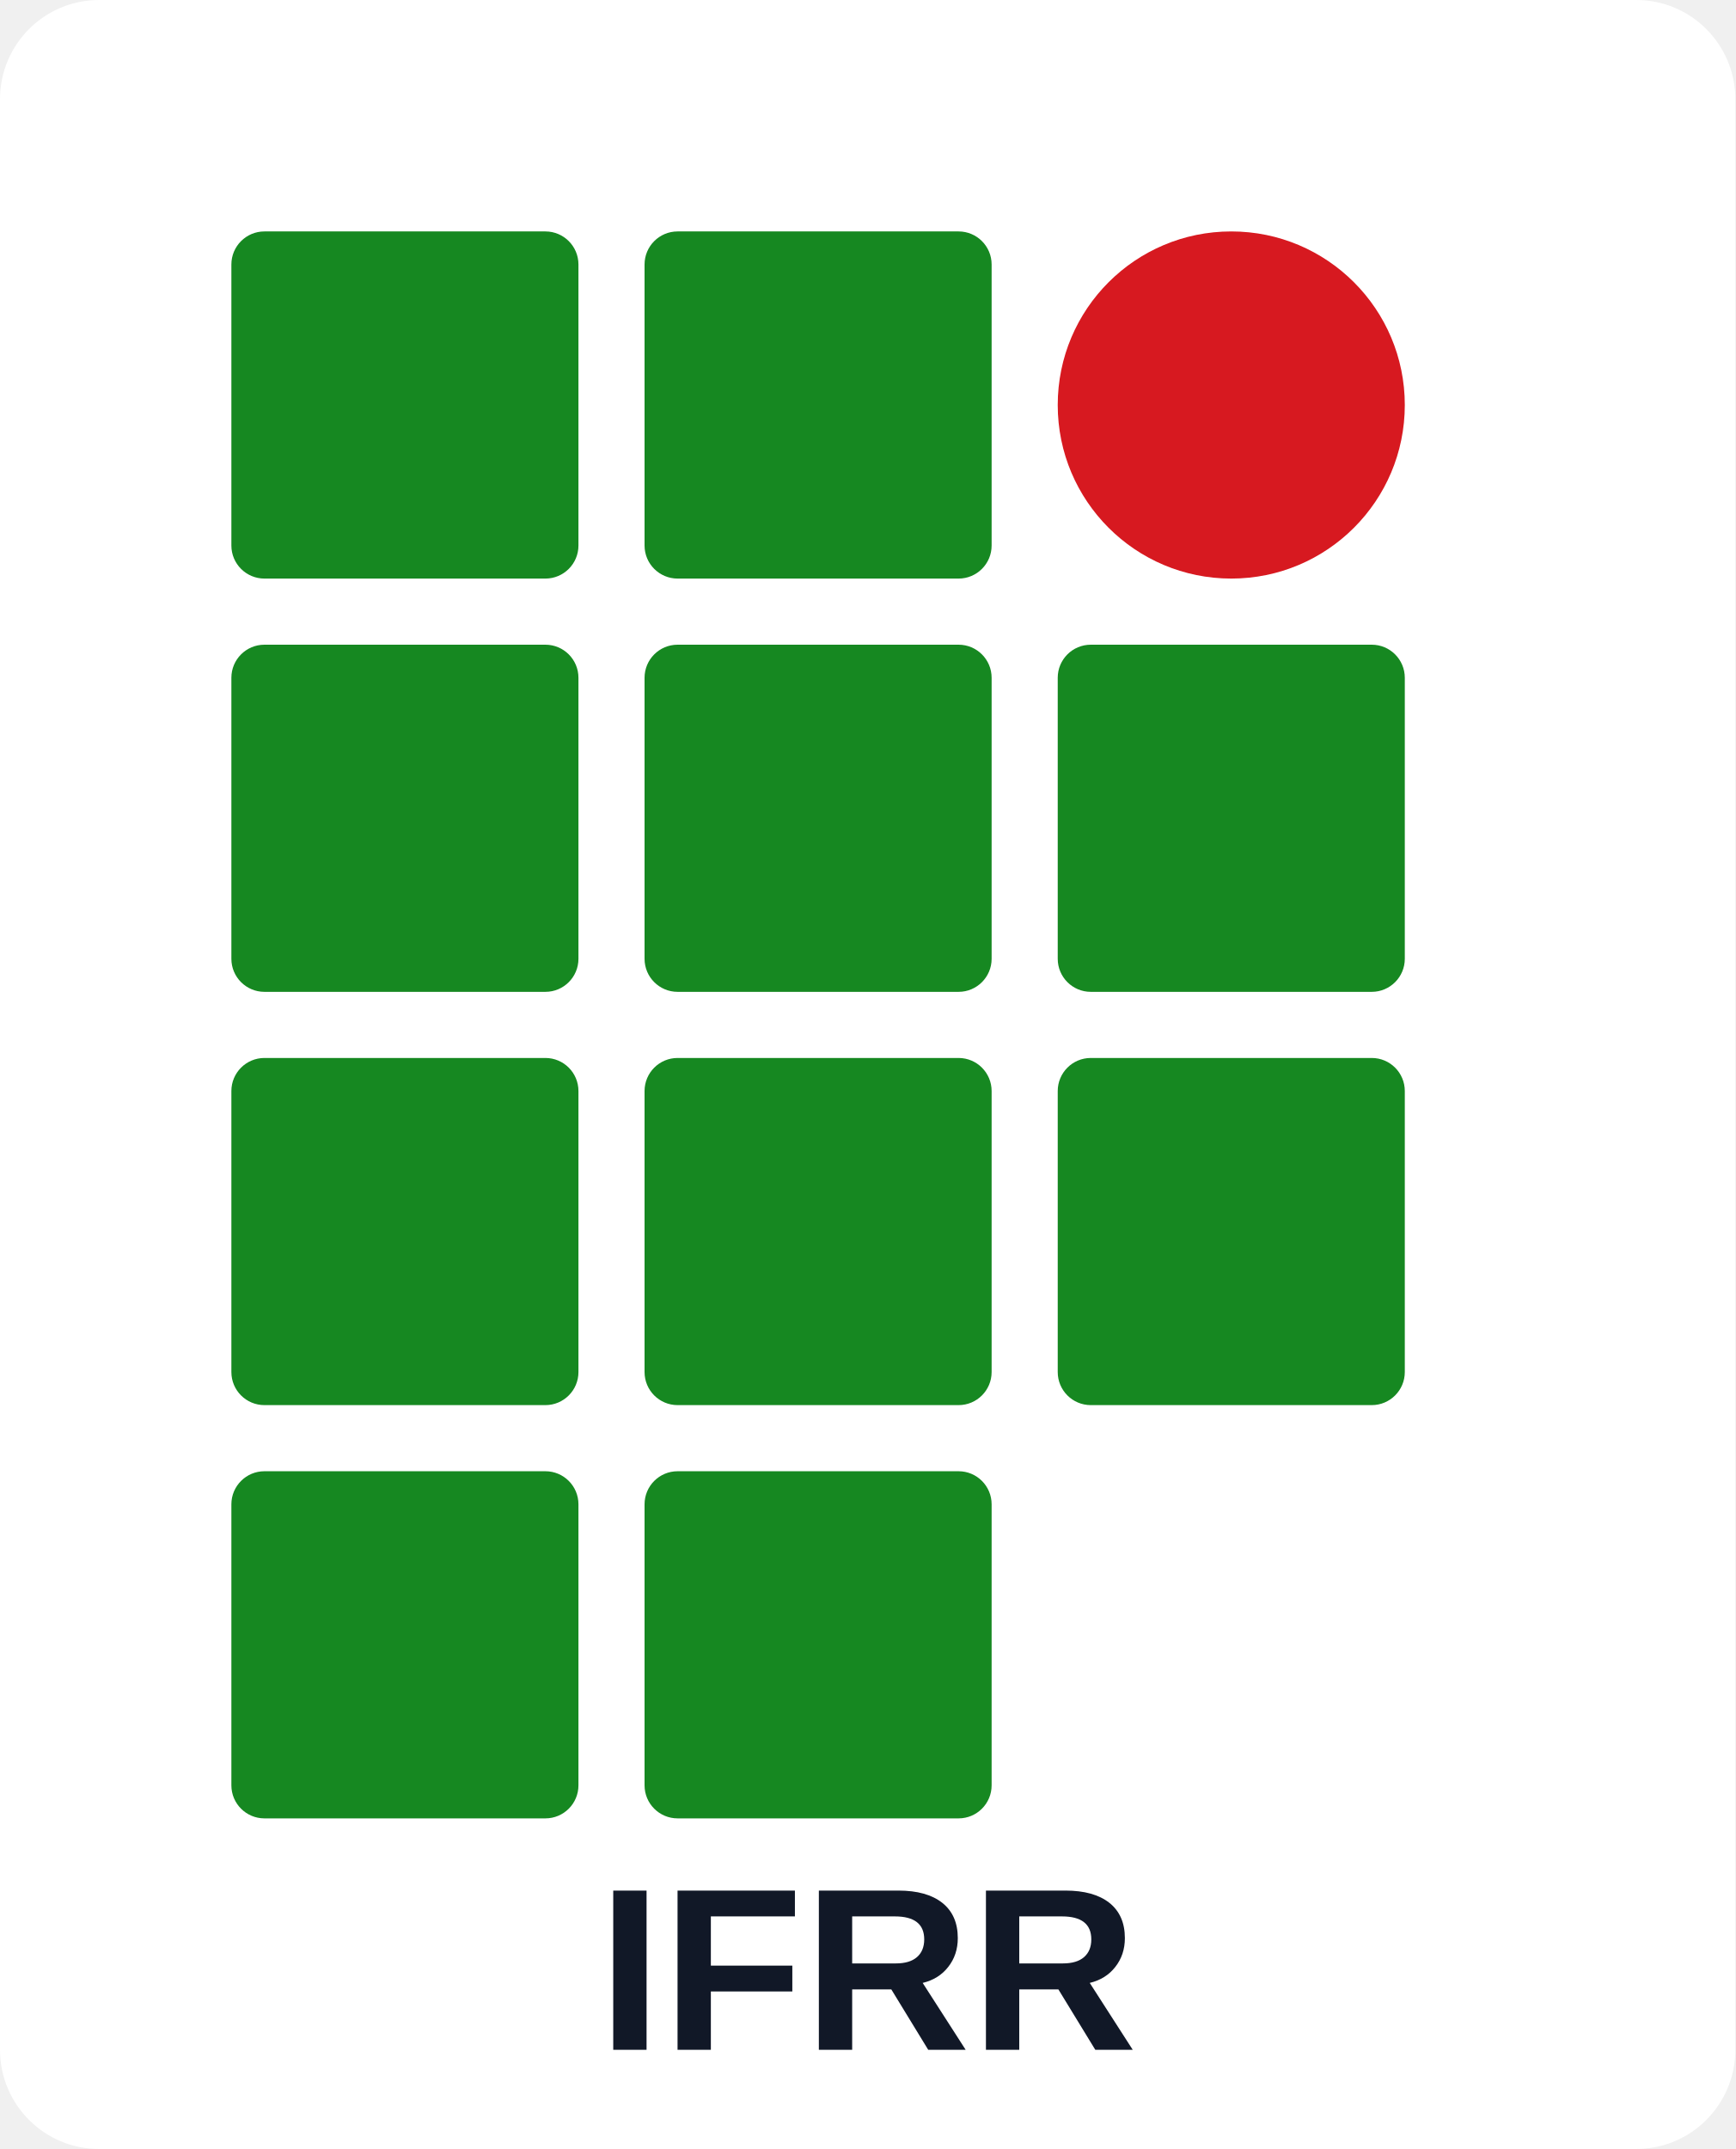
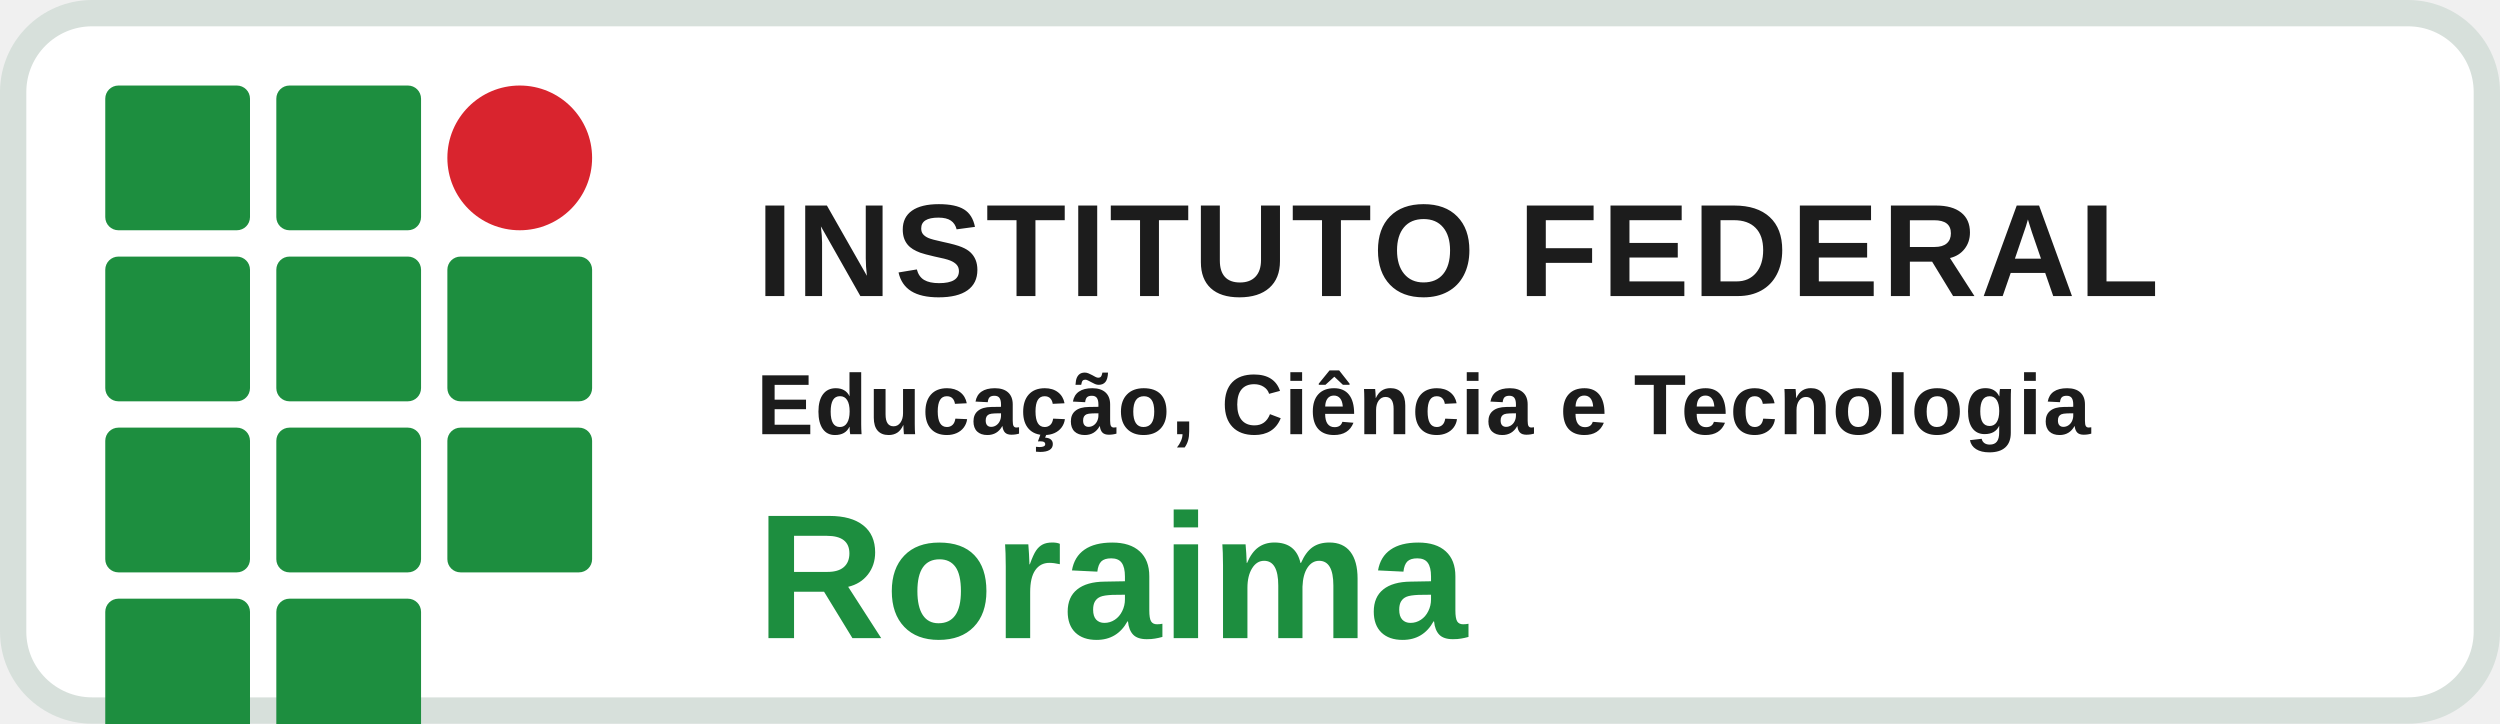
- <svg xmlns="http://www.w3.org/2000/svg" viewBox="0 0 210 260" role="img" aria-labelledby="title desc">
-   <rect width="210" height="260" rx="12" fill="#ffffff" />
-   <g fill="#168821">
-     <rect x="28" y="28" width="42" height="42" rx="4" />
-     <rect x="78" y="28" width="42" height="42" rx="4" />
-     <rect x="28" y="78" width="42" height="42" rx="4" />
-     <rect x="78" y="78" width="42" height="42" rx="4" />
-     <rect x="128" y="78" width="42" height="42" rx="4" />
-     <rect x="28" y="128" width="42" height="42" rx="4" />
-     <rect x="78" y="128" width="42" height="42" rx="4" />
-     <rect x="128" y="128" width="42" height="42" rx="4" />
-     <rect x="28" y="178" width="42" height="42" rx="4" />
-     <rect x="78" y="178" width="42" height="42" rx="4" />
+ <svg xmlns="http://www.w3.org/2000/svg" viewBox="0 0 760 220" role="img" aria-labelledby="title desc">
+   <rect x="4" y="4" width="752" height="212" rx="24" fill="#ffffff" stroke="#d7e0db" stroke-width="8" />
+   <g transform="translate(32 26)">
+     <g fill="#1d8e3f">
+       <rect x="0" y="0" width="44" height="44" rx="4" />
+       <rect x="52" y="0" width="44" height="44" rx="4" />
+       <rect x="0" y="52" width="44" height="44" rx="4" />
+       <rect x="52" y="52" width="44" height="44" rx="4" />
+       <rect x="104" y="52" width="44" height="44" rx="4" />
+       <rect x="0" y="104" width="44" height="44" rx="4" />
+       <rect x="52" y="104" width="44" height="44" rx="4" />
+       <rect x="104" y="104" width="44" height="44" rx="4" />
+       <rect x="0" y="156" width="44" height="44" rx="4" />
+       <rect x="52" y="156" width="44" height="44" rx="4" />
+     </g>
+     <circle cx="126" cy="22" r="22" fill="#d9242e" />
  </g>
-   <circle cx="149" cy="49" r="21" fill="#d71920" />
-   <text x="105" y="248" text-anchor="middle" font-family="Arial, sans-serif" font-size="28" font-weight="700" fill="#111827">IFRR</text>
+   <g transform="translate(230 48)" font-family="Arial, Helvetica, sans-serif" fill="#1c1c1c">
+     <text x="0" y="42" font-size="40" font-weight="700" letter-spacing="1">INSTITUTO FEDERAL</text>
+     <text x="0" y="84" font-size="26" font-weight="700" letter-spacing="0.4">Educação, Ciência e Tecnologia</text>
+     <text x="0" y="146" font-size="54" font-weight="700" fill="#1d8e3f">Roraima</text>
+   </g>
</svg>
